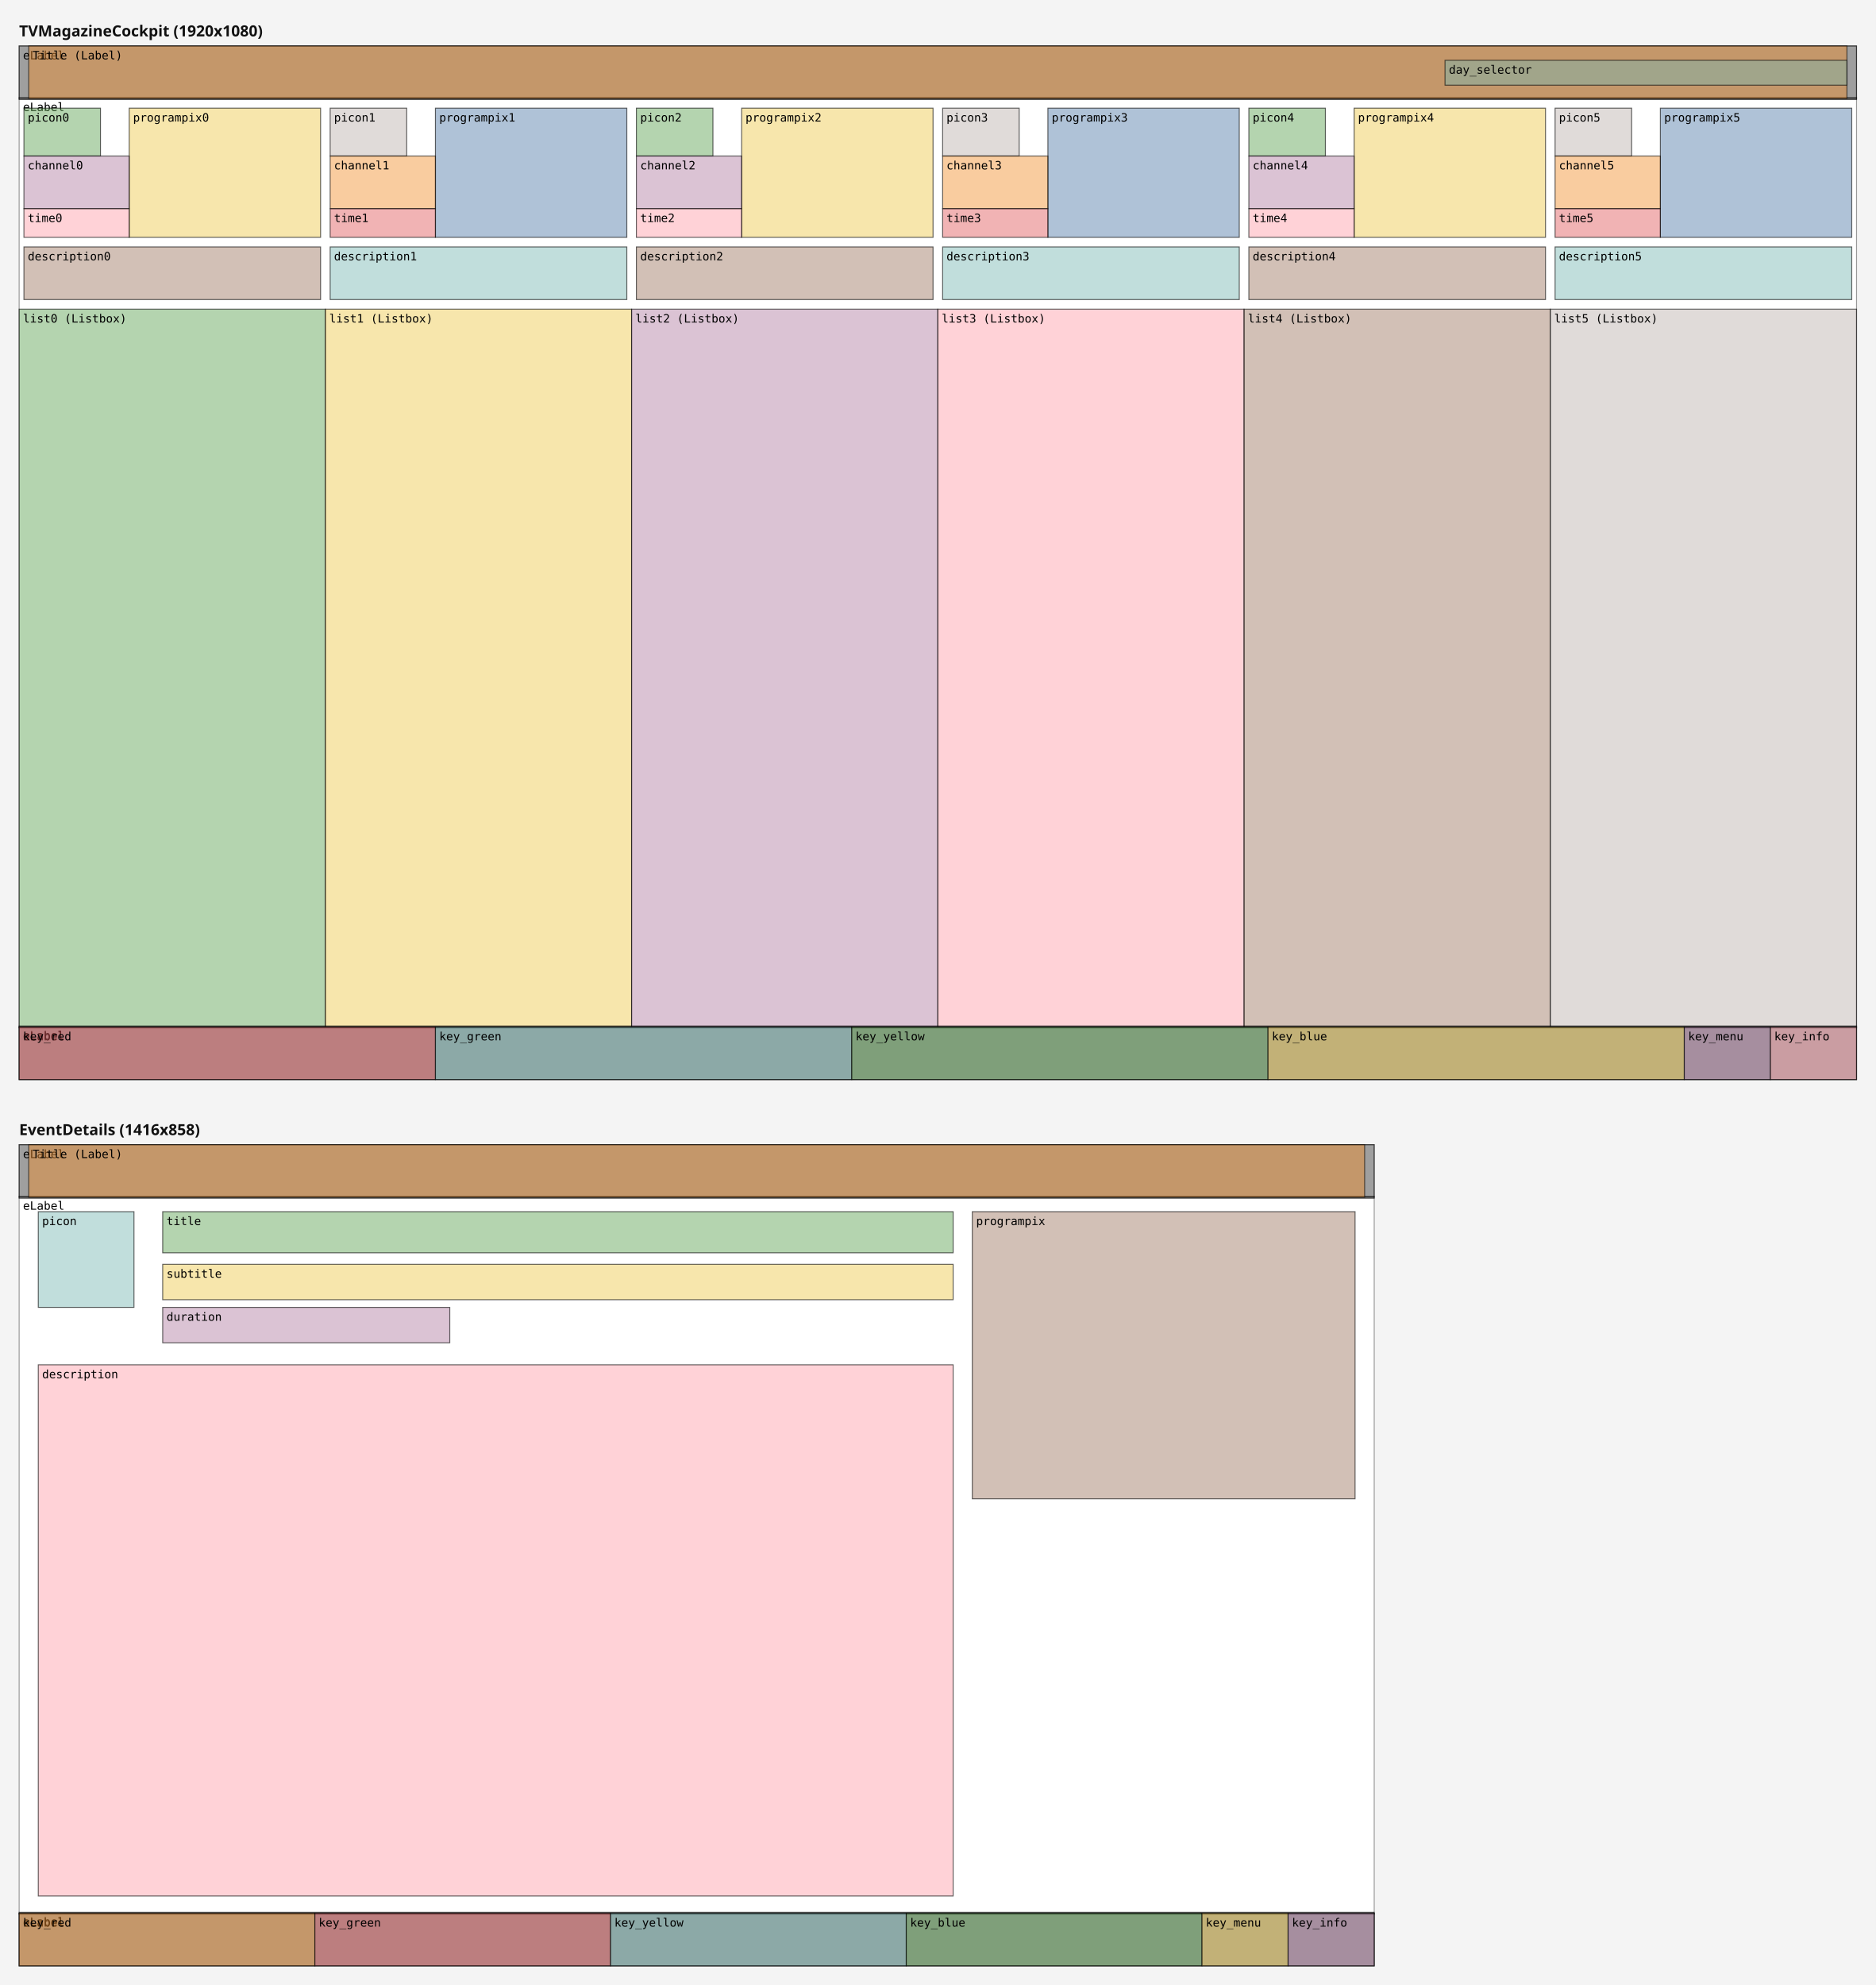
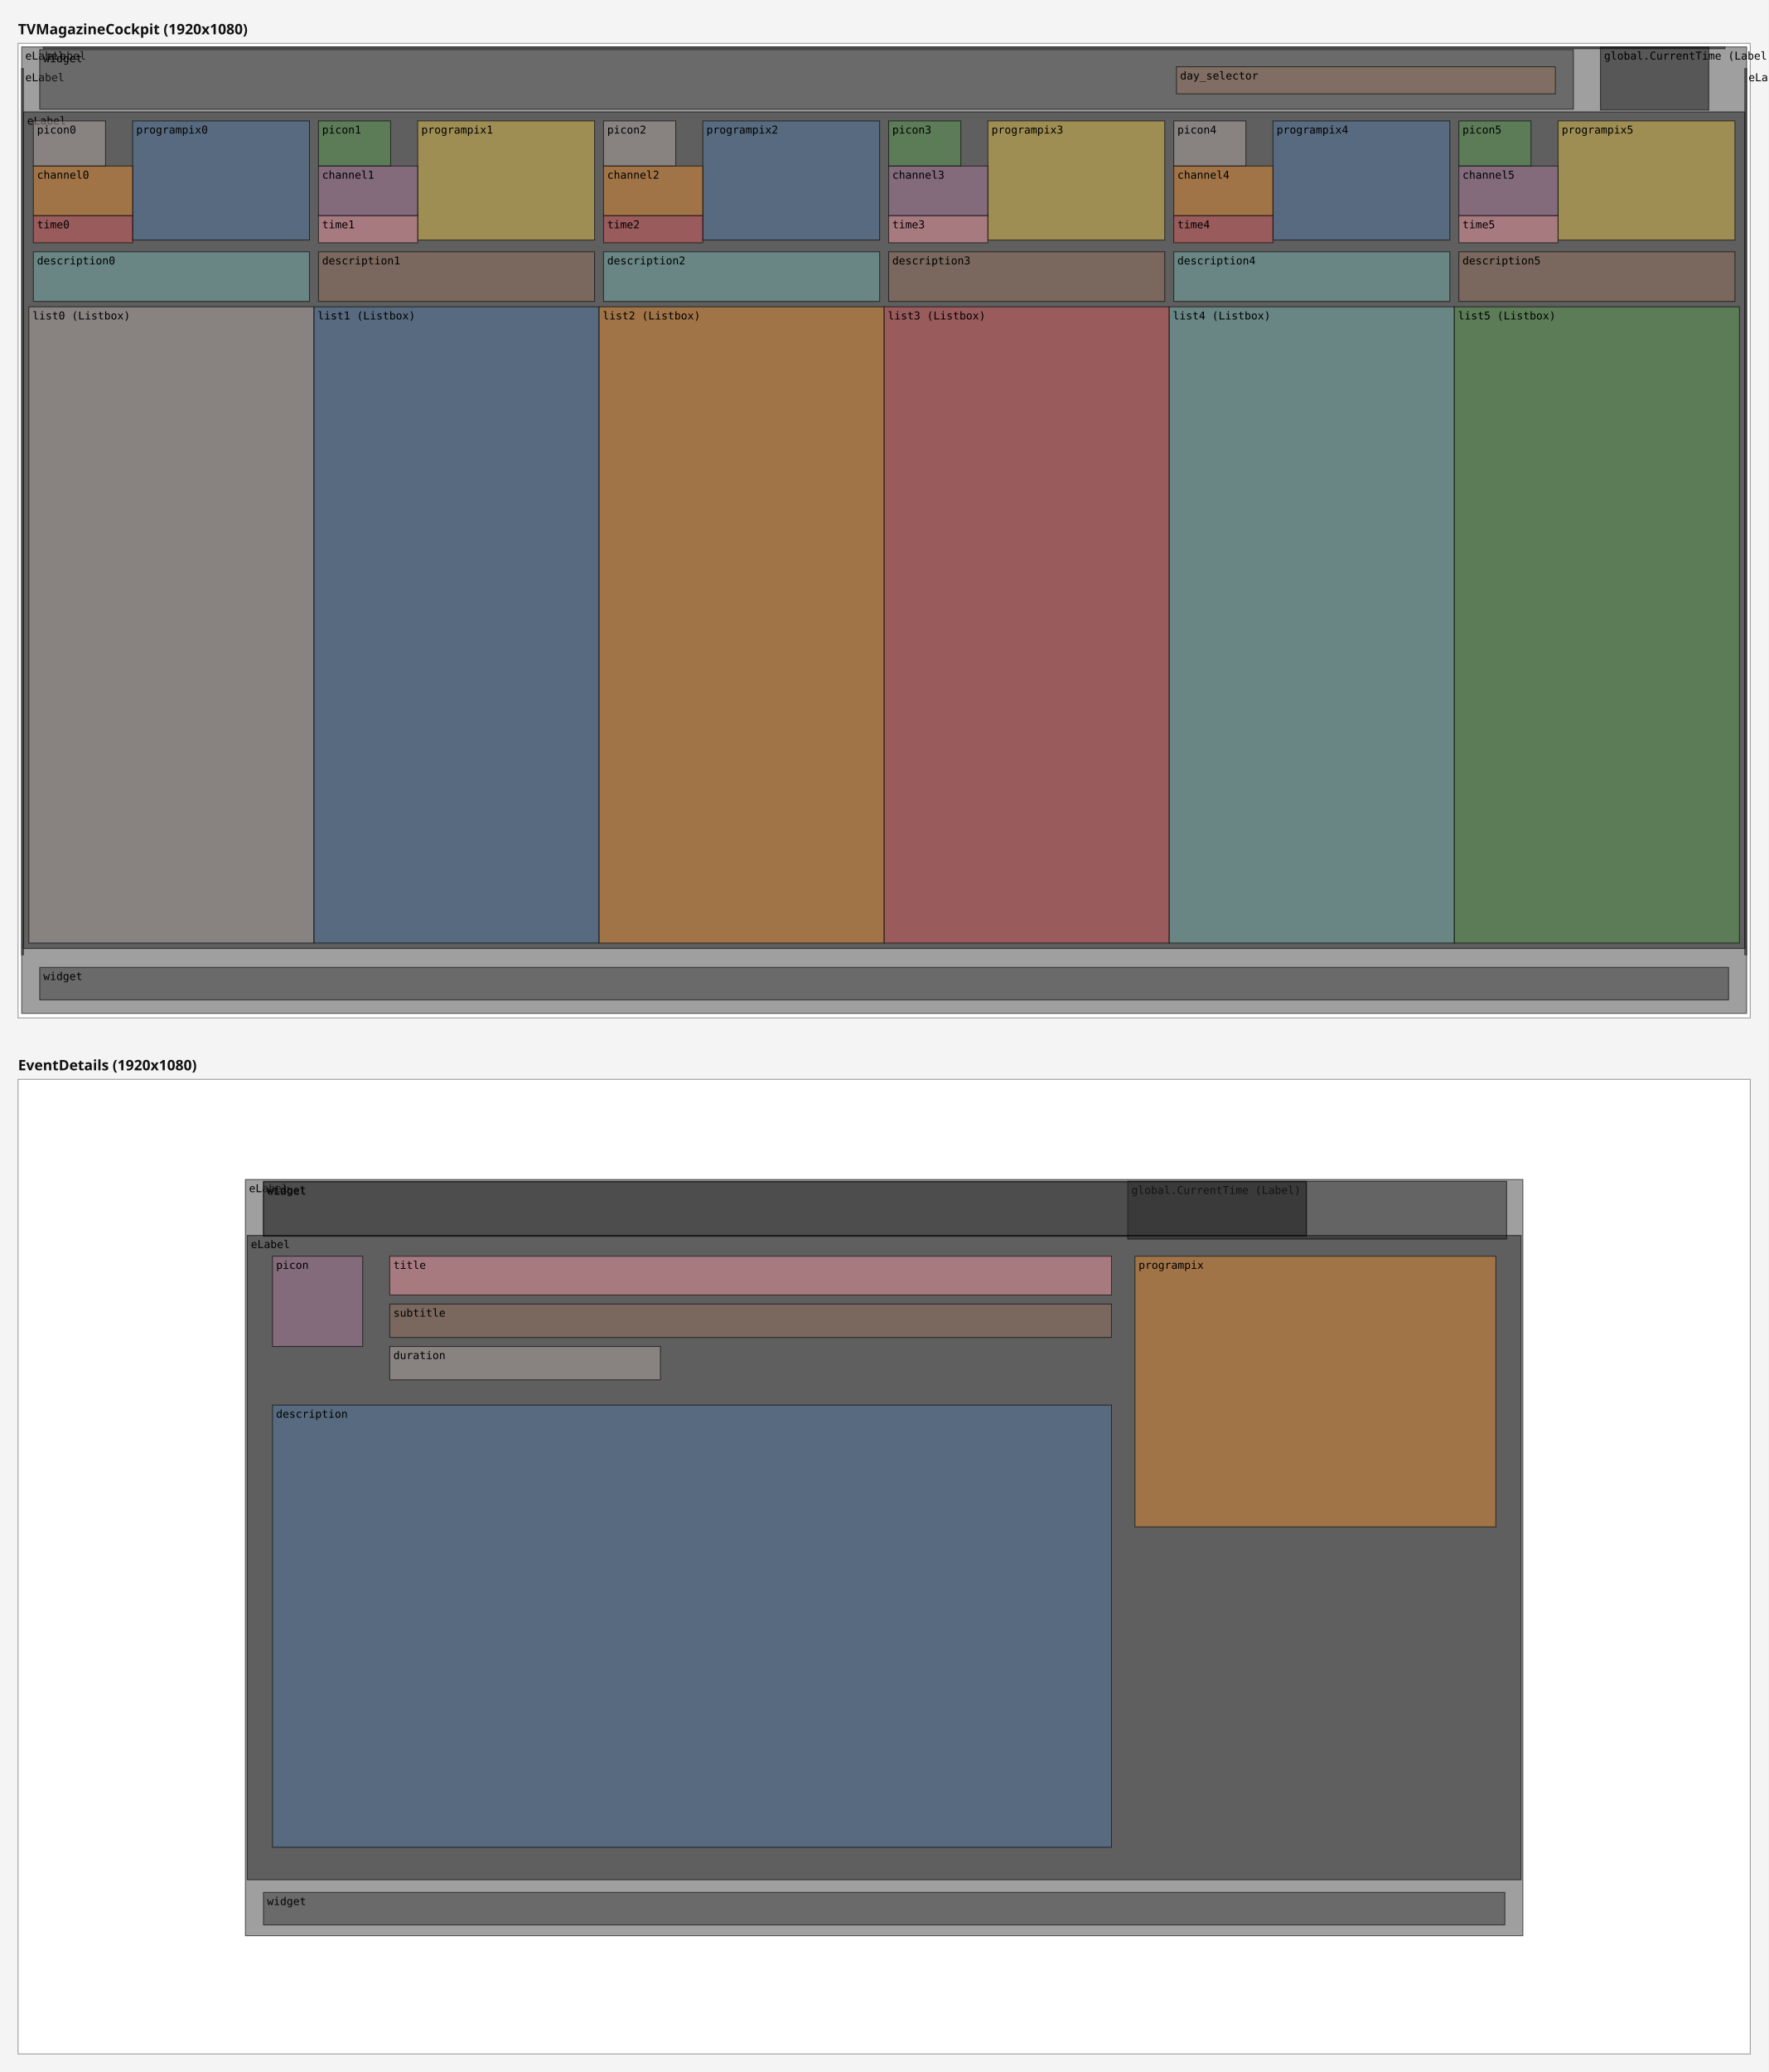
- <svg xmlns="http://www.w3.org/2000/svg" width="1960" height="2074" viewBox="0 0 1960 2074">
-   <rect x="0" y="0" width="1960" height="2074" fill="#f4f4f4" />
+ <svg xmlns="http://www.w3.org/2000/svg" width="1960" height="2296" viewBox="0 0 1960 2296">
+   <rect x="0" y="0" width="1960" height="2296" fill="#f4f4f4" />
  <text x="20" y="38" font-family="sans-serif" font-size="16" font-weight="bold" fill="#111111">TVMagazineCockpit (1920x1080)</text>
  <g data-screen="0" transform="translate(20,48)">
    <rect x="0" y="0" width="1920" height="1080" fill="#ffffff" stroke="#999999" stroke-width="1" />
    <g>
-       <rect data-ref="0:0" x="0" y="0" width="1920" height="55" fill="#2c2c2c" fill-opacity="0.45" stroke="#000000" stroke-opacity="0.6" stroke-width="1" />
-       <text x="4" y="14" font-family="monospace" font-size="12" fill="#000000">eLabel</text>
-     </g>
-     <g>
-       <rect data-ref="0:2" x="0" y="54" width="1920" height="2" fill="#424242" fill-opacity="0.45" stroke="#000000" stroke-opacity="0.6" stroke-width="1" />
-       <text x="4" y="68" font-family="monospace" font-size="12" fill="#000000">eLabel</text>
-     </g>
-     <g>
-       <rect data-ref="0:4" x="5" y="65" width="80" height="50" fill="#59a14f" fill-opacity="0.45" stroke="#000000" stroke-opacity="0.6" stroke-width="1" />
-       <text x="9" y="79" font-family="monospace" font-size="12" fill="#000000">picon0</text>
-     </g>
-     <g>
-       <rect data-ref="0:5" x="115" y="65" width="200" height="135" fill="#edc948" fill-opacity="0.45" stroke="#000000" stroke-opacity="0.6" stroke-width="1" />
-       <text x="119" y="79" font-family="monospace" font-size="12" fill="#000000">programpix0</text>
-     </g>
-     <g>
-       <rect data-ref="0:6" x="5" y="115" width="110" height="55" fill="#b07aa1" fill-opacity="0.45" stroke="#000000" stroke-opacity="0.6" stroke-width="1" />
-       <text x="9" y="129" font-family="monospace" font-size="12" fill="#000000">channel0</text>
-     </g>
-     <g>
-       <rect data-ref="0:7" x="5" y="170" width="110" height="30" fill="#ff9da7" fill-opacity="0.45" stroke="#000000" stroke-opacity="0.6" stroke-width="1" />
-       <text x="9" y="184" font-family="monospace" font-size="12" fill="#000000">time0</text>
-     </g>
-     <g>
-       <rect data-ref="0:8" x="5" y="210" width="310" height="55" fill="#9c755f" fill-opacity="0.45" stroke="#000000" stroke-opacity="0.6" stroke-width="1" />
-       <text x="9" y="224" font-family="monospace" font-size="12" fill="#000000">description0</text>
-     </g>
-     <g>
-       <rect data-ref="0:9" x="325" y="65" width="80" height="50" fill="#bab0ac" fill-opacity="0.45" stroke="#000000" stroke-opacity="0.6" stroke-width="1" />
-       <text x="329" y="79" font-family="monospace" font-size="12" fill="#000000">picon1</text>
-     </g>
-     <g>
-       <rect data-ref="0:10" x="435" y="65" width="200" height="135" fill="#4e79a7" fill-opacity="0.45" stroke="#000000" stroke-opacity="0.6" stroke-width="1" />
-       <text x="439" y="79" font-family="monospace" font-size="12" fill="#000000">programpix1</text>
-     </g>
-     <g>
-       <rect data-ref="0:11" x="325" y="115" width="110" height="55" fill="#f28e2b" fill-opacity="0.45" stroke="#000000" stroke-opacity="0.6" stroke-width="1" />
-       <text x="329" y="129" font-family="monospace" font-size="12" fill="#000000">channel1</text>
-     </g>
-     <g>
-       <rect data-ref="0:12" x="325" y="170" width="110" height="30" fill="#e15759" fill-opacity="0.45" stroke="#000000" stroke-opacity="0.6" stroke-width="1" />
-       <text x="329" y="184" font-family="monospace" font-size="12" fill="#000000">time1</text>
-     </g>
-     <g>
-       <rect data-ref="0:13" x="325" y="210" width="310" height="55" fill="#76b7b2" fill-opacity="0.45" stroke="#000000" stroke-opacity="0.6" stroke-width="1" />
-       <text x="329" y="224" font-family="monospace" font-size="12" fill="#000000">description1</text>
-     </g>
-     <g>
-       <rect data-ref="0:14" x="645" y="65" width="80" height="50" fill="#59a14f" fill-opacity="0.45" stroke="#000000" stroke-opacity="0.6" stroke-width="1" />
-       <text x="649" y="79" font-family="monospace" font-size="12" fill="#000000">picon2</text>
-     </g>
-     <g>
-       <rect data-ref="0:15" x="755" y="65" width="200" height="135" fill="#edc948" fill-opacity="0.45" stroke="#000000" stroke-opacity="0.6" stroke-width="1" />
-       <text x="759" y="79" font-family="monospace" font-size="12" fill="#000000">programpix2</text>
-     </g>
-     <g>
-       <rect data-ref="0:16" x="645" y="115" width="110" height="55" fill="#b07aa1" fill-opacity="0.45" stroke="#000000" stroke-opacity="0.6" stroke-width="1" />
-       <text x="649" y="129" font-family="monospace" font-size="12" fill="#000000">channel2</text>
-     </g>
-     <g>
-       <rect data-ref="0:17" x="645" y="170" width="110" height="30" fill="#ff9da7" fill-opacity="0.45" stroke="#000000" stroke-opacity="0.6" stroke-width="1" />
-       <text x="649" y="184" font-family="monospace" font-size="12" fill="#000000">time2</text>
-     </g>
-     <g>
-       <rect data-ref="0:18" x="645" y="210" width="310" height="55" fill="#9c755f" fill-opacity="0.45" stroke="#000000" stroke-opacity="0.6" stroke-width="1" />
-       <text x="649" y="224" font-family="monospace" font-size="12" fill="#000000">description2</text>
-     </g>
-     <g>
-       <rect data-ref="0:19" x="965" y="65" width="80" height="50" fill="#bab0ac" fill-opacity="0.45" stroke="#000000" stroke-opacity="0.6" stroke-width="1" />
-       <text x="969" y="79" font-family="monospace" font-size="12" fill="#000000">picon3</text>
-     </g>
-     <g>
-       <rect data-ref="0:20" x="1075" y="65" width="200" height="135" fill="#4e79a7" fill-opacity="0.45" stroke="#000000" stroke-opacity="0.6" stroke-width="1" />
-       <text x="1079" y="79" font-family="monospace" font-size="12" fill="#000000">programpix3</text>
-     </g>
-     <g>
-       <rect data-ref="0:21" x="965" y="115" width="110" height="55" fill="#f28e2b" fill-opacity="0.45" stroke="#000000" stroke-opacity="0.6" stroke-width="1" />
-       <text x="969" y="129" font-family="monospace" font-size="12" fill="#000000">channel3</text>
-     </g>
-     <g>
-       <rect data-ref="0:22" x="965" y="170" width="110" height="30" fill="#e15759" fill-opacity="0.45" stroke="#000000" stroke-opacity="0.6" stroke-width="1" />
-       <text x="969" y="184" font-family="monospace" font-size="12" fill="#000000">time3</text>
-     </g>
-     <g>
-       <rect data-ref="0:23" x="965" y="210" width="310" height="55" fill="#76b7b2" fill-opacity="0.45" stroke="#000000" stroke-opacity="0.6" stroke-width="1" />
-       <text x="969" y="224" font-family="monospace" font-size="12" fill="#000000">description3</text>
-     </g>
-     <g>
-       <rect data-ref="0:24" x="1285" y="65" width="80" height="50" fill="#59a14f" fill-opacity="0.45" stroke="#000000" stroke-opacity="0.6" stroke-width="1" />
-       <text x="1289" y="79" font-family="monospace" font-size="12" fill="#000000">picon4</text>
-     </g>
-     <g>
-       <rect data-ref="0:25" x="1395" y="65" width="200" height="135" fill="#edc948" fill-opacity="0.45" stroke="#000000" stroke-opacity="0.6" stroke-width="1" />
-       <text x="1399" y="79" font-family="monospace" font-size="12" fill="#000000">programpix4</text>
-     </g>
-     <g>
-       <rect data-ref="0:26" x="1285" y="115" width="110" height="55" fill="#b07aa1" fill-opacity="0.45" stroke="#000000" stroke-opacity="0.6" stroke-width="1" />
-       <text x="1289" y="129" font-family="monospace" font-size="12" fill="#000000">channel4</text>
-     </g>
-     <g>
-       <rect data-ref="0:27" x="1285" y="170" width="110" height="30" fill="#ff9da7" fill-opacity="0.45" stroke="#000000" stroke-opacity="0.6" stroke-width="1" />
-       <text x="1289" y="184" font-family="monospace" font-size="12" fill="#000000">time4</text>
-     </g>
-     <g>
-       <rect data-ref="0:28" x="1285" y="210" width="310" height="55" fill="#9c755f" fill-opacity="0.45" stroke="#000000" stroke-opacity="0.6" stroke-width="1" />
-       <text x="1289" y="224" font-family="monospace" font-size="12" fill="#000000">description4</text>
-     </g>
-     <g>
-       <rect data-ref="0:29" x="1605" y="65" width="80" height="50" fill="#bab0ac" fill-opacity="0.45" stroke="#000000" stroke-opacity="0.6" stroke-width="1" />
-       <text x="1609" y="79" font-family="monospace" font-size="12" fill="#000000">picon5</text>
-     </g>
-     <g>
-       <rect data-ref="0:30" x="1715" y="65" width="200" height="135" fill="#4e79a7" fill-opacity="0.45" stroke="#000000" stroke-opacity="0.6" stroke-width="1" />
-       <text x="1719" y="79" font-family="monospace" font-size="12" fill="#000000">programpix5</text>
-     </g>
-     <g>
-       <rect data-ref="0:31" x="1605" y="115" width="110" height="55" fill="#f28e2b" fill-opacity="0.45" stroke="#000000" stroke-opacity="0.6" stroke-width="1" />
-       <text x="1609" y="129" font-family="monospace" font-size="12" fill="#000000">channel5</text>
-     </g>
-     <g>
-       <rect data-ref="0:32" x="1605" y="170" width="110" height="30" fill="#e15759" fill-opacity="0.45" stroke="#000000" stroke-opacity="0.6" stroke-width="1" />
-       <text x="1609" y="184" font-family="monospace" font-size="12" fill="#000000">time5</text>
-     </g>
-     <g>
-       <rect data-ref="0:33" x="1605" y="210" width="310" height="55" fill="#76b7b2" fill-opacity="0.45" stroke="#000000" stroke-opacity="0.6" stroke-width="1" />
-       <text x="1609" y="224" font-family="monospace" font-size="12" fill="#000000">description5</text>
-     </g>
-     <g>
-       <rect data-ref="0:34" x="0" y="275" width="320" height="750" fill="#59a14f" fill-opacity="0.45" stroke="#000000" stroke-opacity="0.6" stroke-width="1" />
-       <text x="4" y="289" font-family="monospace" font-size="12" fill="#000000">list0 (Listbox)</text>
-     </g>
-     <g>
-       <rect data-ref="0:35" x="320" y="275" width="320" height="750" fill="#edc948" fill-opacity="0.45" stroke="#000000" stroke-opacity="0.6" stroke-width="1" />
-       <text x="324" y="289" font-family="monospace" font-size="12" fill="#000000">list1 (Listbox)</text>
-     </g>
-     <g>
-       <rect data-ref="0:36" x="640" y="275" width="320" height="750" fill="#b07aa1" fill-opacity="0.45" stroke="#000000" stroke-opacity="0.6" stroke-width="1" />
-       <text x="644" y="289" font-family="monospace" font-size="12" fill="#000000">list2 (Listbox)</text>
-     </g>
-     <g>
-       <rect data-ref="0:37" x="960" y="275" width="320" height="750" fill="#ff9da7" fill-opacity="0.45" stroke="#000000" stroke-opacity="0.6" stroke-width="1" />
-       <text x="964" y="289" font-family="monospace" font-size="12" fill="#000000">list3 (Listbox)</text>
-     </g>
-     <g>
-       <rect data-ref="0:38" x="1280" y="275" width="320" height="750" fill="#9c755f" fill-opacity="0.45" stroke="#000000" stroke-opacity="0.6" stroke-width="1" />
-       <text x="1284" y="289" font-family="monospace" font-size="12" fill="#000000">list4 (Listbox)</text>
-     </g>
-     <g>
-       <rect data-ref="0:39" x="1600" y="275" width="320" height="750" fill="#bab0ac" fill-opacity="0.45" stroke="#000000" stroke-opacity="0.6" stroke-width="1" />
-       <text x="1604" y="289" font-family="monospace" font-size="12" fill="#000000">list5 (Listbox)</text>
-     </g>
-     <g>
-       <rect data-ref="0:40" x="0" y="1024" width="1920" height="2" fill="#424242" fill-opacity="0.45" stroke="#000000" stroke-opacity="0.6" stroke-width="1" />
-       <text x="4" y="1038" font-family="monospace" font-size="12" fill="#000000">eLabel</text>
-     </g>
-     <g>
-       <rect data-ref="0:41" x="0" y="1025" width="1920" height="55" fill="#2c2c2c" fill-opacity="0.45" stroke="#000000" stroke-opacity="0.6" stroke-width="1" />
-       <text x="4" y="1039" font-family="monospace" font-size="12" fill="#000000">eLabel</text>
-     </g>
-     <g>
-       <rect data-ref="0:1" x="10" y="0" width="1900" height="55" fill="#f28e2b" fill-opacity="0.45" stroke="#000000" stroke-opacity="0.6" stroke-width="1" />
-       <text x="14" y="14" font-family="monospace" font-size="12" fill="#000000">Title (Label)</text>
-     </g>
-     <g>
-       <rect data-ref="0:3" x="1490" y="15" width="420" height="26" fill="#76b7b2" fill-opacity="0.45" stroke="#000000" stroke-opacity="0.6" stroke-width="1" />
-       <text x="1494" y="29" font-family="monospace" font-size="12" fill="#000000">day_selector</text>
-     </g>
-     <g>
-       <rect data-ref="0:42" x="0" y="1025" width="435" height="55" fill="#e15759" fill-opacity="0.45" stroke="#000000" stroke-opacity="0.6" stroke-width="1" />
-       <text x="4" y="1039" font-family="monospace" font-size="12" fill="#000000">key_red</text>
-     </g>
-     <g>
-       <rect data-ref="0:43" x="435" y="1025" width="435" height="55" fill="#76b7b2" fill-opacity="0.45" stroke="#000000" stroke-opacity="0.6" stroke-width="1" />
-       <text x="439" y="1039" font-family="monospace" font-size="12" fill="#000000">key_green</text>
-     </g>
-     <g>
-       <rect data-ref="0:44" x="870" y="1025" width="435" height="55" fill="#59a14f" fill-opacity="0.45" stroke="#000000" stroke-opacity="0.6" stroke-width="1" />
-       <text x="874" y="1039" font-family="monospace" font-size="12" fill="#000000">key_yellow</text>
-     </g>
-     <g>
-       <rect data-ref="0:45" x="1305" y="1025" width="435" height="55" fill="#edc948" fill-opacity="0.45" stroke="#000000" stroke-opacity="0.6" stroke-width="1" />
-       <text x="1309" y="1039" font-family="monospace" font-size="12" fill="#000000">key_blue</text>
-     </g>
-     <g>
-       <rect data-ref="0:46" x="1740" y="1025" width="90" height="55" fill="#b07aa1" fill-opacity="0.45" stroke="#000000" stroke-opacity="0.6" stroke-width="1" />
-       <text x="1744" y="1039" font-family="monospace" font-size="12" fill="#000000">key_menu</text>
-     </g>
-     <g>
-       <rect data-ref="0:47" x="1830" y="1025" width="90" height="55" fill="#ff9da7" fill-opacity="0.45" stroke="#000000" stroke-opacity="0.6" stroke-width="1" />
-       <text x="1834" y="1039" font-family="monospace" font-size="12" fill="#000000">key_info</text>
+       <rect data-ref="0:0" x="4" y="4" width="1912" height="1071" fill="#2c2c2c" fill-opacity="0.45" stroke="#000000" stroke-opacity="0.6" stroke-width="1" />
+       <text x="8" y="18" font-family="monospace" font-size="12" fill="#000000">eLabel</text>
+     </g>
+     <g>
+       <rect data-ref="0:1" x="6" y="76" width="1908" height="927" fill="#121212" fill-opacity="0.45" stroke="#000000" stroke-opacity="0.6" stroke-width="1" />
+       <text x="10" y="90" font-family="monospace" font-size="12" fill="#000000">eLabel</text>
+     </g>
+     <g>
+       <rect data-ref="0:2" x="28" y="4" width="1864" height="2" fill="#2c2c2c" fill-opacity="0.45" stroke="#000000" stroke-opacity="0.6" stroke-width="1" />
+       <text x="32" y="18" font-family="monospace" font-size="12" fill="#000000">eLabel</text>
+     </g>
+     <g>
+       <rect data-ref="0:3" x="4" y="28" width="2" height="982" fill="#2c2c2c" fill-opacity="0.45" stroke="#000000" stroke-opacity="0.6" stroke-width="1" />
+       <text x="8" y="42" font-family="monospace" font-size="12" fill="#000000">eLabel</text>
+     </g>
+     <g>
+       <rect data-ref="0:4" x="1914" y="28" width="2" height="982" fill="#2c2c2c" fill-opacity="0.45" stroke="#000000" stroke-opacity="0.6" stroke-width="1" />
+       <text x="1918" y="42" font-family="monospace" font-size="12" fill="#000000">eLabel</text>
+     </g>
+     <g>
+       <rect data-ref="0:5" x="24" y="7" width="1700" height="66" fill="#2c2c2c" fill-opacity="0.45" stroke="#000000" stroke-opacity="0.6" stroke-width="1" />
+       <text x="28" y="21" font-family="monospace" font-size="12" fill="#000000">widget</text>
+     </g>
+     <g>
+       <rect data-ref="0:9" x="17" y="86" width="80" height="50" fill="#bab0ac" fill-opacity="0.45" stroke="#000000" stroke-opacity="0.6" stroke-width="1" />
+       <text x="21" y="100" font-family="monospace" font-size="12" fill="#000000">picon0</text>
+     </g>
+     <g>
+       <rect data-ref="0:10" x="127" y="86" width="196" height="132" fill="#4e79a7" fill-opacity="0.45" stroke="#000000" stroke-opacity="0.6" stroke-width="1" />
+       <text x="131" y="100" font-family="monospace" font-size="12" fill="#000000">programpix0</text>
+     </g>
+     <g>
+       <rect data-ref="0:11" x="17" y="136" width="110" height="55" fill="#f28e2b" fill-opacity="0.45" stroke="#000000" stroke-opacity="0.6" stroke-width="1" />
+       <text x="21" y="150" font-family="monospace" font-size="12" fill="#000000">channel0</text>
+     </g>
+     <g>
+       <rect data-ref="0:12" x="17" y="191" width="110" height="30" fill="#e15759" fill-opacity="0.45" stroke="#000000" stroke-opacity="0.6" stroke-width="1" />
+       <text x="21" y="205" font-family="monospace" font-size="12" fill="#000000">time0</text>
+     </g>
+     <g>
+       <rect data-ref="0:13" x="17" y="231" width="306" height="55" fill="#76b7b2" fill-opacity="0.45" stroke="#000000" stroke-opacity="0.6" stroke-width="1" />
+       <text x="21" y="245" font-family="monospace" font-size="12" fill="#000000">description0</text>
+     </g>
+     <g>
+       <rect data-ref="0:14" x="333" y="86" width="80" height="50" fill="#59a14f" fill-opacity="0.45" stroke="#000000" stroke-opacity="0.6" stroke-width="1" />
+       <text x="337" y="100" font-family="monospace" font-size="12" fill="#000000">picon1</text>
+     </g>
+     <g>
+       <rect data-ref="0:15" x="443" y="86" width="196" height="132" fill="#edc948" fill-opacity="0.45" stroke="#000000" stroke-opacity="0.6" stroke-width="1" />
+       <text x="447" y="100" font-family="monospace" font-size="12" fill="#000000">programpix1</text>
+     </g>
+     <g>
+       <rect data-ref="0:16" x="333" y="136" width="110" height="55" fill="#b07aa1" fill-opacity="0.45" stroke="#000000" stroke-opacity="0.6" stroke-width="1" />
+       <text x="337" y="150" font-family="monospace" font-size="12" fill="#000000">channel1</text>
+     </g>
+     <g>
+       <rect data-ref="0:17" x="333" y="191" width="110" height="30" fill="#ff9da7" fill-opacity="0.45" stroke="#000000" stroke-opacity="0.6" stroke-width="1" />
+       <text x="337" y="205" font-family="monospace" font-size="12" fill="#000000">time1</text>
+     </g>
+     <g>
+       <rect data-ref="0:18" x="333" y="231" width="306" height="55" fill="#9c755f" fill-opacity="0.45" stroke="#000000" stroke-opacity="0.6" stroke-width="1" />
+       <text x="337" y="245" font-family="monospace" font-size="12" fill="#000000">description1</text>
+     </g>
+     <g>
+       <rect data-ref="0:19" x="649" y="86" width="80" height="50" fill="#bab0ac" fill-opacity="0.45" stroke="#000000" stroke-opacity="0.6" stroke-width="1" />
+       <text x="653" y="100" font-family="monospace" font-size="12" fill="#000000">picon2</text>
+     </g>
+     <g>
+       <rect data-ref="0:20" x="759" y="86" width="196" height="132" fill="#4e79a7" fill-opacity="0.45" stroke="#000000" stroke-opacity="0.6" stroke-width="1" />
+       <text x="763" y="100" font-family="monospace" font-size="12" fill="#000000">programpix2</text>
+     </g>
+     <g>
+       <rect data-ref="0:21" x="649" y="136" width="110" height="55" fill="#f28e2b" fill-opacity="0.45" stroke="#000000" stroke-opacity="0.6" stroke-width="1" />
+       <text x="653" y="150" font-family="monospace" font-size="12" fill="#000000">channel2</text>
+     </g>
+     <g>
+       <rect data-ref="0:22" x="649" y="191" width="110" height="30" fill="#e15759" fill-opacity="0.45" stroke="#000000" stroke-opacity="0.6" stroke-width="1" />
+       <text x="653" y="205" font-family="monospace" font-size="12" fill="#000000">time2</text>
+     </g>
+     <g>
+       <rect data-ref="0:23" x="649" y="231" width="306" height="55" fill="#76b7b2" fill-opacity="0.45" stroke="#000000" stroke-opacity="0.6" stroke-width="1" />
+       <text x="653" y="245" font-family="monospace" font-size="12" fill="#000000">description2</text>
+     </g>
+     <g>
+       <rect data-ref="0:24" x="965" y="86" width="80" height="50" fill="#59a14f" fill-opacity="0.45" stroke="#000000" stroke-opacity="0.6" stroke-width="1" />
+       <text x="969" y="100" font-family="monospace" font-size="12" fill="#000000">picon3</text>
+     </g>
+     <g>
+       <rect data-ref="0:25" x="1075" y="86" width="196" height="132" fill="#edc948" fill-opacity="0.45" stroke="#000000" stroke-opacity="0.6" stroke-width="1" />
+       <text x="1079" y="100" font-family="monospace" font-size="12" fill="#000000">programpix3</text>
+     </g>
+     <g>
+       <rect data-ref="0:26" x="965" y="136" width="110" height="55" fill="#b07aa1" fill-opacity="0.45" stroke="#000000" stroke-opacity="0.6" stroke-width="1" />
+       <text x="969" y="150" font-family="monospace" font-size="12" fill="#000000">channel3</text>
+     </g>
+     <g>
+       <rect data-ref="0:27" x="965" y="191" width="110" height="30" fill="#ff9da7" fill-opacity="0.45" stroke="#000000" stroke-opacity="0.6" stroke-width="1" />
+       <text x="969" y="205" font-family="monospace" font-size="12" fill="#000000">time3</text>
+     </g>
+     <g>
+       <rect data-ref="0:28" x="965" y="231" width="306" height="55" fill="#9c755f" fill-opacity="0.45" stroke="#000000" stroke-opacity="0.6" stroke-width="1" />
+       <text x="969" y="245" font-family="monospace" font-size="12" fill="#000000">description3</text>
+     </g>
+     <g>
+       <rect data-ref="0:29" x="1281" y="86" width="80" height="50" fill="#bab0ac" fill-opacity="0.45" stroke="#000000" stroke-opacity="0.6" stroke-width="1" />
+       <text x="1285" y="100" font-family="monospace" font-size="12" fill="#000000">picon4</text>
+     </g>
+     <g>
+       <rect data-ref="0:30" x="1391" y="86" width="196" height="132" fill="#4e79a7" fill-opacity="0.45" stroke="#000000" stroke-opacity="0.6" stroke-width="1" />
+       <text x="1395" y="100" font-family="monospace" font-size="12" fill="#000000">programpix4</text>
+     </g>
+     <g>
+       <rect data-ref="0:31" x="1281" y="136" width="110" height="55" fill="#f28e2b" fill-opacity="0.45" stroke="#000000" stroke-opacity="0.6" stroke-width="1" />
+       <text x="1285" y="150" font-family="monospace" font-size="12" fill="#000000">channel4</text>
+     </g>
+     <g>
+       <rect data-ref="0:32" x="1281" y="191" width="110" height="30" fill="#e15759" fill-opacity="0.45" stroke="#000000" stroke-opacity="0.6" stroke-width="1" />
+       <text x="1285" y="205" font-family="monospace" font-size="12" fill="#000000">time4</text>
+     </g>
+     <g>
+       <rect data-ref="0:33" x="1281" y="231" width="306" height="55" fill="#76b7b2" fill-opacity="0.45" stroke="#000000" stroke-opacity="0.6" stroke-width="1" />
+       <text x="1285" y="245" font-family="monospace" font-size="12" fill="#000000">description4</text>
+     </g>
+     <g>
+       <rect data-ref="0:34" x="1597" y="86" width="80" height="50" fill="#59a14f" fill-opacity="0.45" stroke="#000000" stroke-opacity="0.6" stroke-width="1" />
+       <text x="1601" y="100" font-family="monospace" font-size="12" fill="#000000">picon5</text>
+     </g>
+     <g>
+       <rect data-ref="0:35" x="1707" y="86" width="196" height="132" fill="#edc948" fill-opacity="0.45" stroke="#000000" stroke-opacity="0.6" stroke-width="1" />
+       <text x="1711" y="100" font-family="monospace" font-size="12" fill="#000000">programpix5</text>
+     </g>
+     <g>
+       <rect data-ref="0:36" x="1597" y="136" width="110" height="55" fill="#b07aa1" fill-opacity="0.45" stroke="#000000" stroke-opacity="0.6" stroke-width="1" />
+       <text x="1601" y="150" font-family="monospace" font-size="12" fill="#000000">channel5</text>
+     </g>
+     <g>
+       <rect data-ref="0:37" x="1597" y="191" width="110" height="30" fill="#ff9da7" fill-opacity="0.45" stroke="#000000" stroke-opacity="0.6" stroke-width="1" />
+       <text x="1601" y="205" font-family="monospace" font-size="12" fill="#000000">time5</text>
+     </g>
+     <g>
+       <rect data-ref="0:38" x="1597" y="231" width="306" height="55" fill="#9c755f" fill-opacity="0.45" stroke="#000000" stroke-opacity="0.6" stroke-width="1" />
+       <text x="1601" y="245" font-family="monospace" font-size="12" fill="#000000">description5</text>
+     </g>
+     <g>
+       <rect data-ref="0:39" x="12" y="292" width="316" height="705" fill="#bab0ac" fill-opacity="0.45" stroke="#000000" stroke-opacity="0.6" stroke-width="1" />
+       <text x="16" y="306" font-family="monospace" font-size="12" fill="#000000">list0 (Listbox)</text>
+     </g>
+     <g>
+       <rect data-ref="0:40" x="328" y="292" width="316" height="705" fill="#4e79a7" fill-opacity="0.45" stroke="#000000" stroke-opacity="0.6" stroke-width="1" />
+       <text x="332" y="306" font-family="monospace" font-size="12" fill="#000000">list1 (Listbox)</text>
+     </g>
+     <g>
+       <rect data-ref="0:41" x="644" y="292" width="316" height="705" fill="#f28e2b" fill-opacity="0.45" stroke="#000000" stroke-opacity="0.6" stroke-width="1" />
+       <text x="648" y="306" font-family="monospace" font-size="12" fill="#000000">list2 (Listbox)</text>
+     </g>
+     <g>
+       <rect data-ref="0:42" x="960" y="292" width="316" height="705" fill="#e15759" fill-opacity="0.45" stroke="#000000" stroke-opacity="0.6" stroke-width="1" />
+       <text x="964" y="306" font-family="monospace" font-size="12" fill="#000000">list3 (Listbox)</text>
+     </g>
+     <g>
+       <rect data-ref="0:43" x="1276" y="292" width="316" height="705" fill="#76b7b2" fill-opacity="0.45" stroke="#000000" stroke-opacity="0.6" stroke-width="1" />
+       <text x="1280" y="306" font-family="monospace" font-size="12" fill="#000000">list4 (Listbox)</text>
+     </g>
+     <g>
+       <rect data-ref="0:44" x="1592" y="292" width="316" height="705" fill="#59a14f" fill-opacity="0.45" stroke="#000000" stroke-opacity="0.6" stroke-width="1" />
+       <text x="1596" y="306" font-family="monospace" font-size="12" fill="#000000">list5 (Listbox)</text>
+     </g>
+     <g>
+       <rect data-ref="0:8" x="1284" y="26" width="420" height="30" fill="#9c755f" fill-opacity="0.45" stroke="#000000" stroke-opacity="0.6" stroke-width="1" />
+       <text x="1288" y="40" font-family="monospace" font-size="12" fill="#000000">day_selector</text>
+     </g>
+     <g>
+       <rect data-ref="0:7" x="24" y="1024" width="1872" height="36" fill="#2c2c2c" fill-opacity="0.45" stroke="#000000" stroke-opacity="0.6" stroke-width="1" />
+       <text x="28" y="1038" font-family="monospace" font-size="12" fill="#000000">widget</text>
+     </g>
+     <g>
+       <rect data-ref="0:6" x="1754" y="4" width="120" height="70" fill="#000000" fill-opacity="0.45" stroke="#000000" stroke-opacity="0.6" stroke-width="1" />
+       <text x="1758" y="18" font-family="monospace" font-size="12" fill="#000000">global.CurrentTime (Label)</text>
    </g>
  </g>
-   <text x="20" y="1186" font-family="sans-serif" font-size="16" font-weight="bold" fill="#111111">EventDetails (1416x858)</text>
+   <text x="20" y="1186" font-family="sans-serif" font-size="16" font-weight="bold" fill="#111111">EventDetails (1920x1080)</text>
  <g data-screen="1" transform="translate(20,1196)">
-     <rect x="0" y="0" width="1416" height="858" fill="#ffffff" stroke="#999999" stroke-width="1" />
-     <g>
-       <rect data-ref="1:0" x="0" y="0" width="1416" height="55" fill="#2c2c2c" fill-opacity="0.45" stroke="#000000" stroke-opacity="0.6" stroke-width="1" />
-       <text x="4" y="14" font-family="monospace" font-size="12" fill="#000000">eLabel</text>
-     </g>
-     <g>
-       <rect data-ref="1:2" x="0" y="54" width="1416" height="2" fill="#424242" fill-opacity="0.45" stroke="#000000" stroke-opacity="0.6" stroke-width="1" />
-       <text x="4" y="68" font-family="monospace" font-size="12" fill="#000000">eLabel</text>
-     </g>
-     <g>
-       <rect data-ref="1:3" x="20" y="70" width="100" height="100" fill="#76b7b2" fill-opacity="0.45" stroke="#000000" stroke-opacity="0.6" stroke-width="1" />
-       <text x="24" y="84" font-family="monospace" font-size="12" fill="#000000">picon</text>
-     </g>
-     <g>
-       <rect data-ref="1:7" x="20" y="230" width="956" height="555" fill="#ff9da7" fill-opacity="0.45" stroke="#000000" stroke-opacity="0.6" stroke-width="1" />
-       <text x="24" y="244" font-family="monospace" font-size="12" fill="#000000">description</text>
-     </g>
-     <g>
-       <rect data-ref="1:8" x="996" y="70" width="400" height="300" fill="#9c755f" fill-opacity="0.45" stroke="#000000" stroke-opacity="0.6" stroke-width="1" />
-       <text x="1000" y="84" font-family="monospace" font-size="12" fill="#000000">programpix</text>
-     </g>
-     <g>
-       <rect data-ref="1:9" x="0" y="802" width="1416" height="2" fill="#424242" fill-opacity="0.45" stroke="#000000" stroke-opacity="0.6" stroke-width="1" />
-       <text x="4" y="816" font-family="monospace" font-size="12" fill="#000000">eLabel</text>
-     </g>
-     <g>
-       <rect data-ref="1:10" x="0" y="803" width="1416" height="55" fill="#2c2c2c" fill-opacity="0.45" stroke="#000000" stroke-opacity="0.6" stroke-width="1" />
-       <text x="4" y="817" font-family="monospace" font-size="12" fill="#000000">eLabel</text>
-     </g>
-     <g>
-       <rect data-ref="1:1" x="10" y="0" width="1396" height="55" fill="#f28e2b" fill-opacity="0.45" stroke="#000000" stroke-opacity="0.6" stroke-width="1" />
-       <text x="14" y="14" font-family="monospace" font-size="12" fill="#000000">Title (Label)</text>
-     </g>
-     <g>
-       <rect data-ref="1:4" x="150" y="70" width="826" height="43" fill="#59a14f" fill-opacity="0.45" stroke="#000000" stroke-opacity="0.6" stroke-width="1" />
-       <text x="154" y="84" font-family="monospace" font-size="12" fill="#000000">title</text>
-     </g>
-     <g>
-       <rect data-ref="1:5" x="150" y="125" width="826" height="37" fill="#edc948" fill-opacity="0.45" stroke="#000000" stroke-opacity="0.6" stroke-width="1" />
-       <text x="154" y="139" font-family="monospace" font-size="12" fill="#000000">subtitle</text>
-     </g>
-     <g>
-       <rect data-ref="1:6" x="150" y="170" width="300" height="37" fill="#b07aa1" fill-opacity="0.45" stroke="#000000" stroke-opacity="0.6" stroke-width="1" />
-       <text x="154" y="184" font-family="monospace" font-size="12" fill="#000000">duration</text>
-     </g>
-     <g>
-       <rect data-ref="1:11" x="0" y="803" width="309" height="55" fill="#f28e2b" fill-opacity="0.45" stroke="#000000" stroke-opacity="0.6" stroke-width="1" />
-       <text x="4" y="817" font-family="monospace" font-size="12" fill="#000000">key_red</text>
-     </g>
-     <g>
-       <rect data-ref="1:12" x="309" y="803" width="309" height="55" fill="#e15759" fill-opacity="0.45" stroke="#000000" stroke-opacity="0.6" stroke-width="1" />
-       <text x="313" y="817" font-family="monospace" font-size="12" fill="#000000">key_green</text>
-     </g>
-     <g>
-       <rect data-ref="1:13" x="618" y="803" width="309" height="55" fill="#76b7b2" fill-opacity="0.45" stroke="#000000" stroke-opacity="0.6" stroke-width="1" />
-       <text x="622" y="817" font-family="monospace" font-size="12" fill="#000000">key_yellow</text>
-     </g>
-     <g>
-       <rect data-ref="1:14" x="927" y="803" width="309" height="55" fill="#59a14f" fill-opacity="0.45" stroke="#000000" stroke-opacity="0.6" stroke-width="1" />
-       <text x="931" y="817" font-family="monospace" font-size="12" fill="#000000">key_blue</text>
-     </g>
-     <g>
-       <rect data-ref="1:15" x="1236" y="803" width="90" height="55" fill="#edc948" fill-opacity="0.45" stroke="#000000" stroke-opacity="0.6" stroke-width="1" />
-       <text x="1240" y="817" font-family="monospace" font-size="12" fill="#000000">key_menu</text>
-     </g>
-     <g>
-       <rect data-ref="1:16" x="1326" y="803" width="90" height="55" fill="#b07aa1" fill-opacity="0.45" stroke="#000000" stroke-opacity="0.6" stroke-width="1" />
-       <text x="1330" y="817" font-family="monospace" font-size="12" fill="#000000">key_info</text>
+     <rect x="0" y="0" width="1920" height="1080" fill="#ffffff" stroke="#999999" stroke-width="1" />
+     <g>
+       <rect data-ref="1:0" x="252" y="111" width="1416" height="838" fill="#2c2c2c" fill-opacity="0.45" stroke="#000000" stroke-opacity="0.6" stroke-width="1" />
+       <text x="256" y="125" font-family="monospace" font-size="12" fill="#000000">eLabel</text>
+     </g>
+     <g>
+       <rect data-ref="1:1" x="254" y="173" width="1412" height="714" fill="#121212" fill-opacity="0.45" stroke="#000000" stroke-opacity="0.6" stroke-width="1" />
+       <text x="258" y="187" font-family="monospace" font-size="12" fill="#000000">eLabel</text>
+     </g>
+     <g>
+       <rect data-ref="1:6" x="282" y="196" width="100" height="100" fill="#b07aa1" fill-opacity="0.45" stroke="#000000" stroke-opacity="0.6" stroke-width="1" />
+       <text x="286" y="210" font-family="monospace" font-size="12" fill="#000000">picon</text>
+     </g>
+     <g>
+       <rect data-ref="1:10" x="282" y="361" width="930" height="490" fill="#4e79a7" fill-opacity="0.45" stroke="#000000" stroke-opacity="0.6" stroke-width="1" />
+       <text x="286" y="375" font-family="monospace" font-size="12" fill="#000000">description</text>
+     </g>
+     <g>
+       <rect data-ref="1:11" x="1238" y="196" width="400" height="300" fill="#f28e2b" fill-opacity="0.45" stroke="#000000" stroke-opacity="0.6" stroke-width="1" />
+       <text x="1242" y="210" font-family="monospace" font-size="12" fill="#000000">programpix</text>
+     </g>
+     <g>
+       <rect data-ref="1:7" x="412" y="196" width="800" height="43" fill="#ff9da7" fill-opacity="0.45" stroke="#000000" stroke-opacity="0.6" stroke-width="1" />
+       <text x="416" y="210" font-family="monospace" font-size="12" fill="#000000">title</text>
+     </g>
+     <g>
+       <rect data-ref="1:8" x="412" y="249" width="800" height="37" fill="#9c755f" fill-opacity="0.45" stroke="#000000" stroke-opacity="0.6" stroke-width="1" />
+       <text x="416" y="263" font-family="monospace" font-size="12" fill="#000000">subtitle</text>
+     </g>
+     <g>
+       <rect data-ref="1:9" x="412" y="296" width="300" height="37" fill="#bab0ac" fill-opacity="0.45" stroke="#000000" stroke-opacity="0.6" stroke-width="1" />
+       <text x="416" y="310" font-family="monospace" font-size="12" fill="#000000">duration</text>
+     </g>
+     <g>
+       <rect data-ref="1:2" x="272" y="901" width="1376" height="36" fill="#2c2c2c" fill-opacity="0.45" stroke="#000000" stroke-opacity="0.6" stroke-width="1" />
+       <text x="276" y="915" font-family="monospace" font-size="12" fill="#000000">widget</text>
+     </g>
+     <g>
+       <rect data-ref="1:4" x="272" y="114" width="1156" height="60" fill="#2c2c2c" fill-opacity="0.45" stroke="#000000" stroke-opacity="0.6" stroke-width="1" />
+       <text x="276" y="128" font-family="monospace" font-size="12" fill="#000000">eLabel</text>
+     </g>
+     <g>
+       <rect data-ref="1:3" x="1230" y="113" width="420" height="64" fill="#1d1d1d" fill-opacity="0.45" stroke="#000000" stroke-opacity="0.6" stroke-width="1" />
+       <text x="1234" y="127" font-family="monospace" font-size="12" fill="#000000">global.CurrentTime (Label)</text>
+     </g>
+     <g>
+       <rect data-ref="1:5" x="272" y="113" width="1156" height="60" fill="#2c2c2c" fill-opacity="0.45" stroke="#000000" stroke-opacity="0.6" stroke-width="1" />
+       <text x="276" y="127" font-family="monospace" font-size="12" fill="#000000">widget</text>
    </g>
  </g>
</svg>
